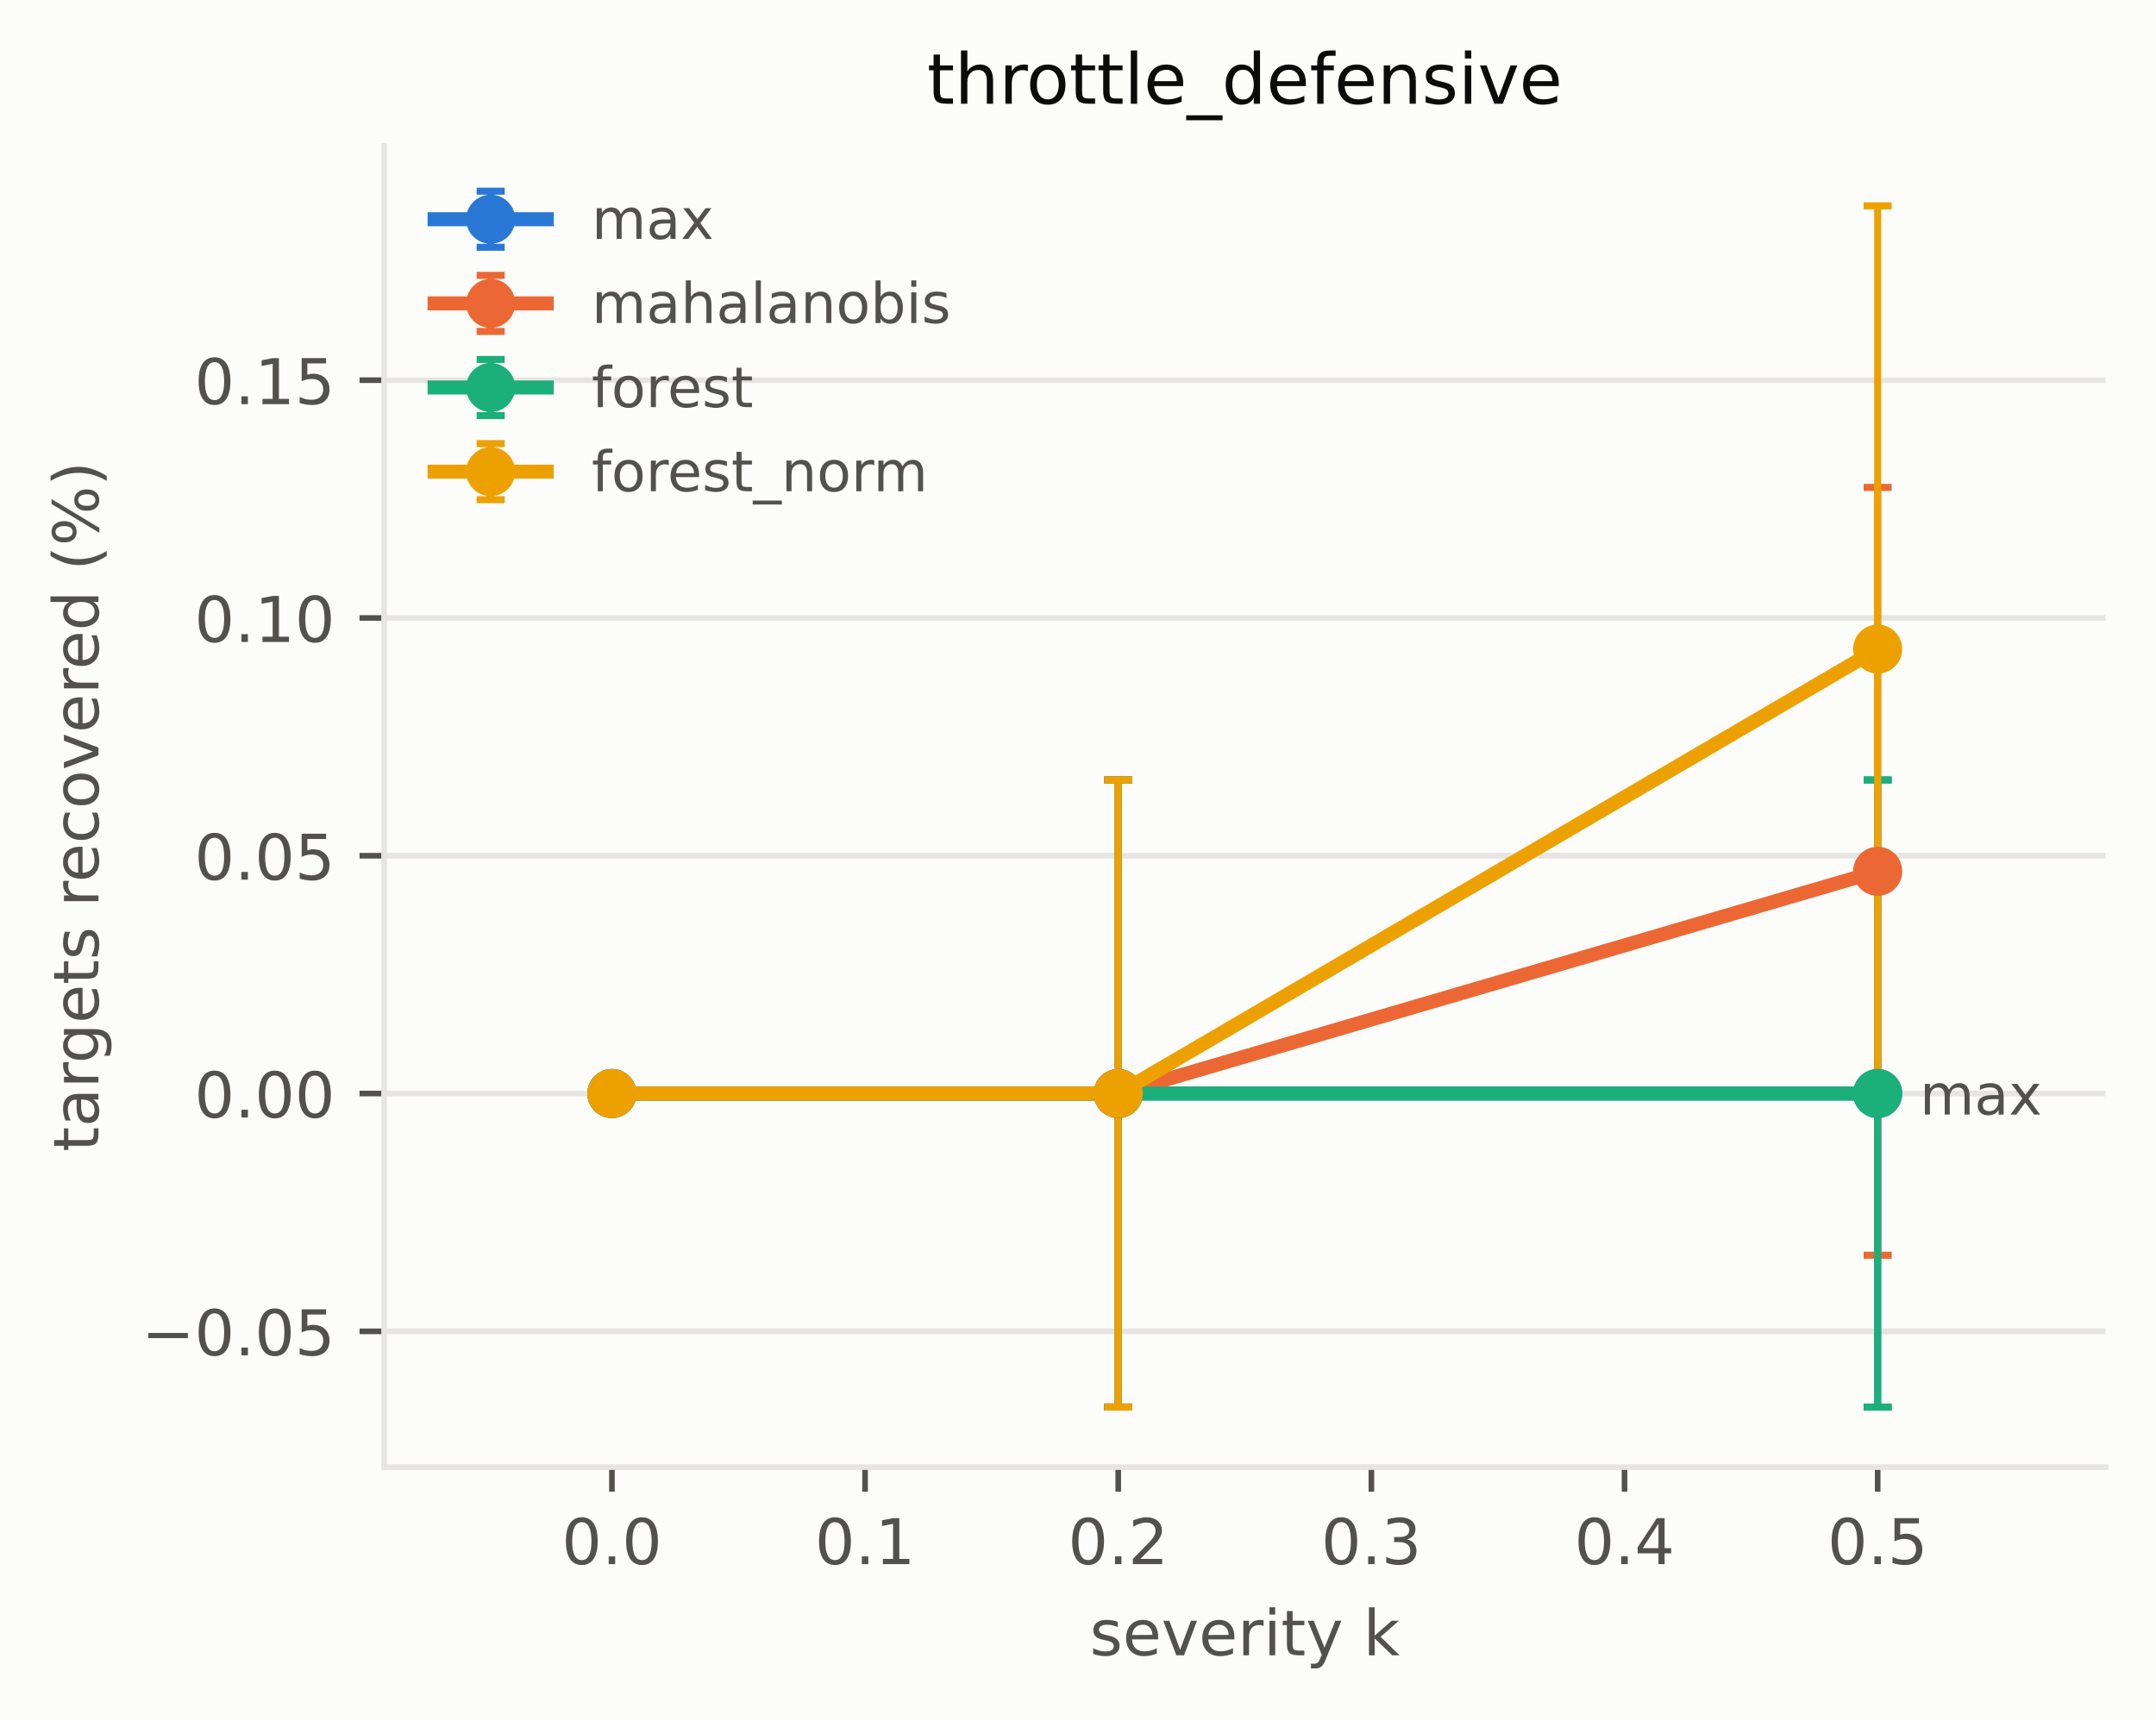
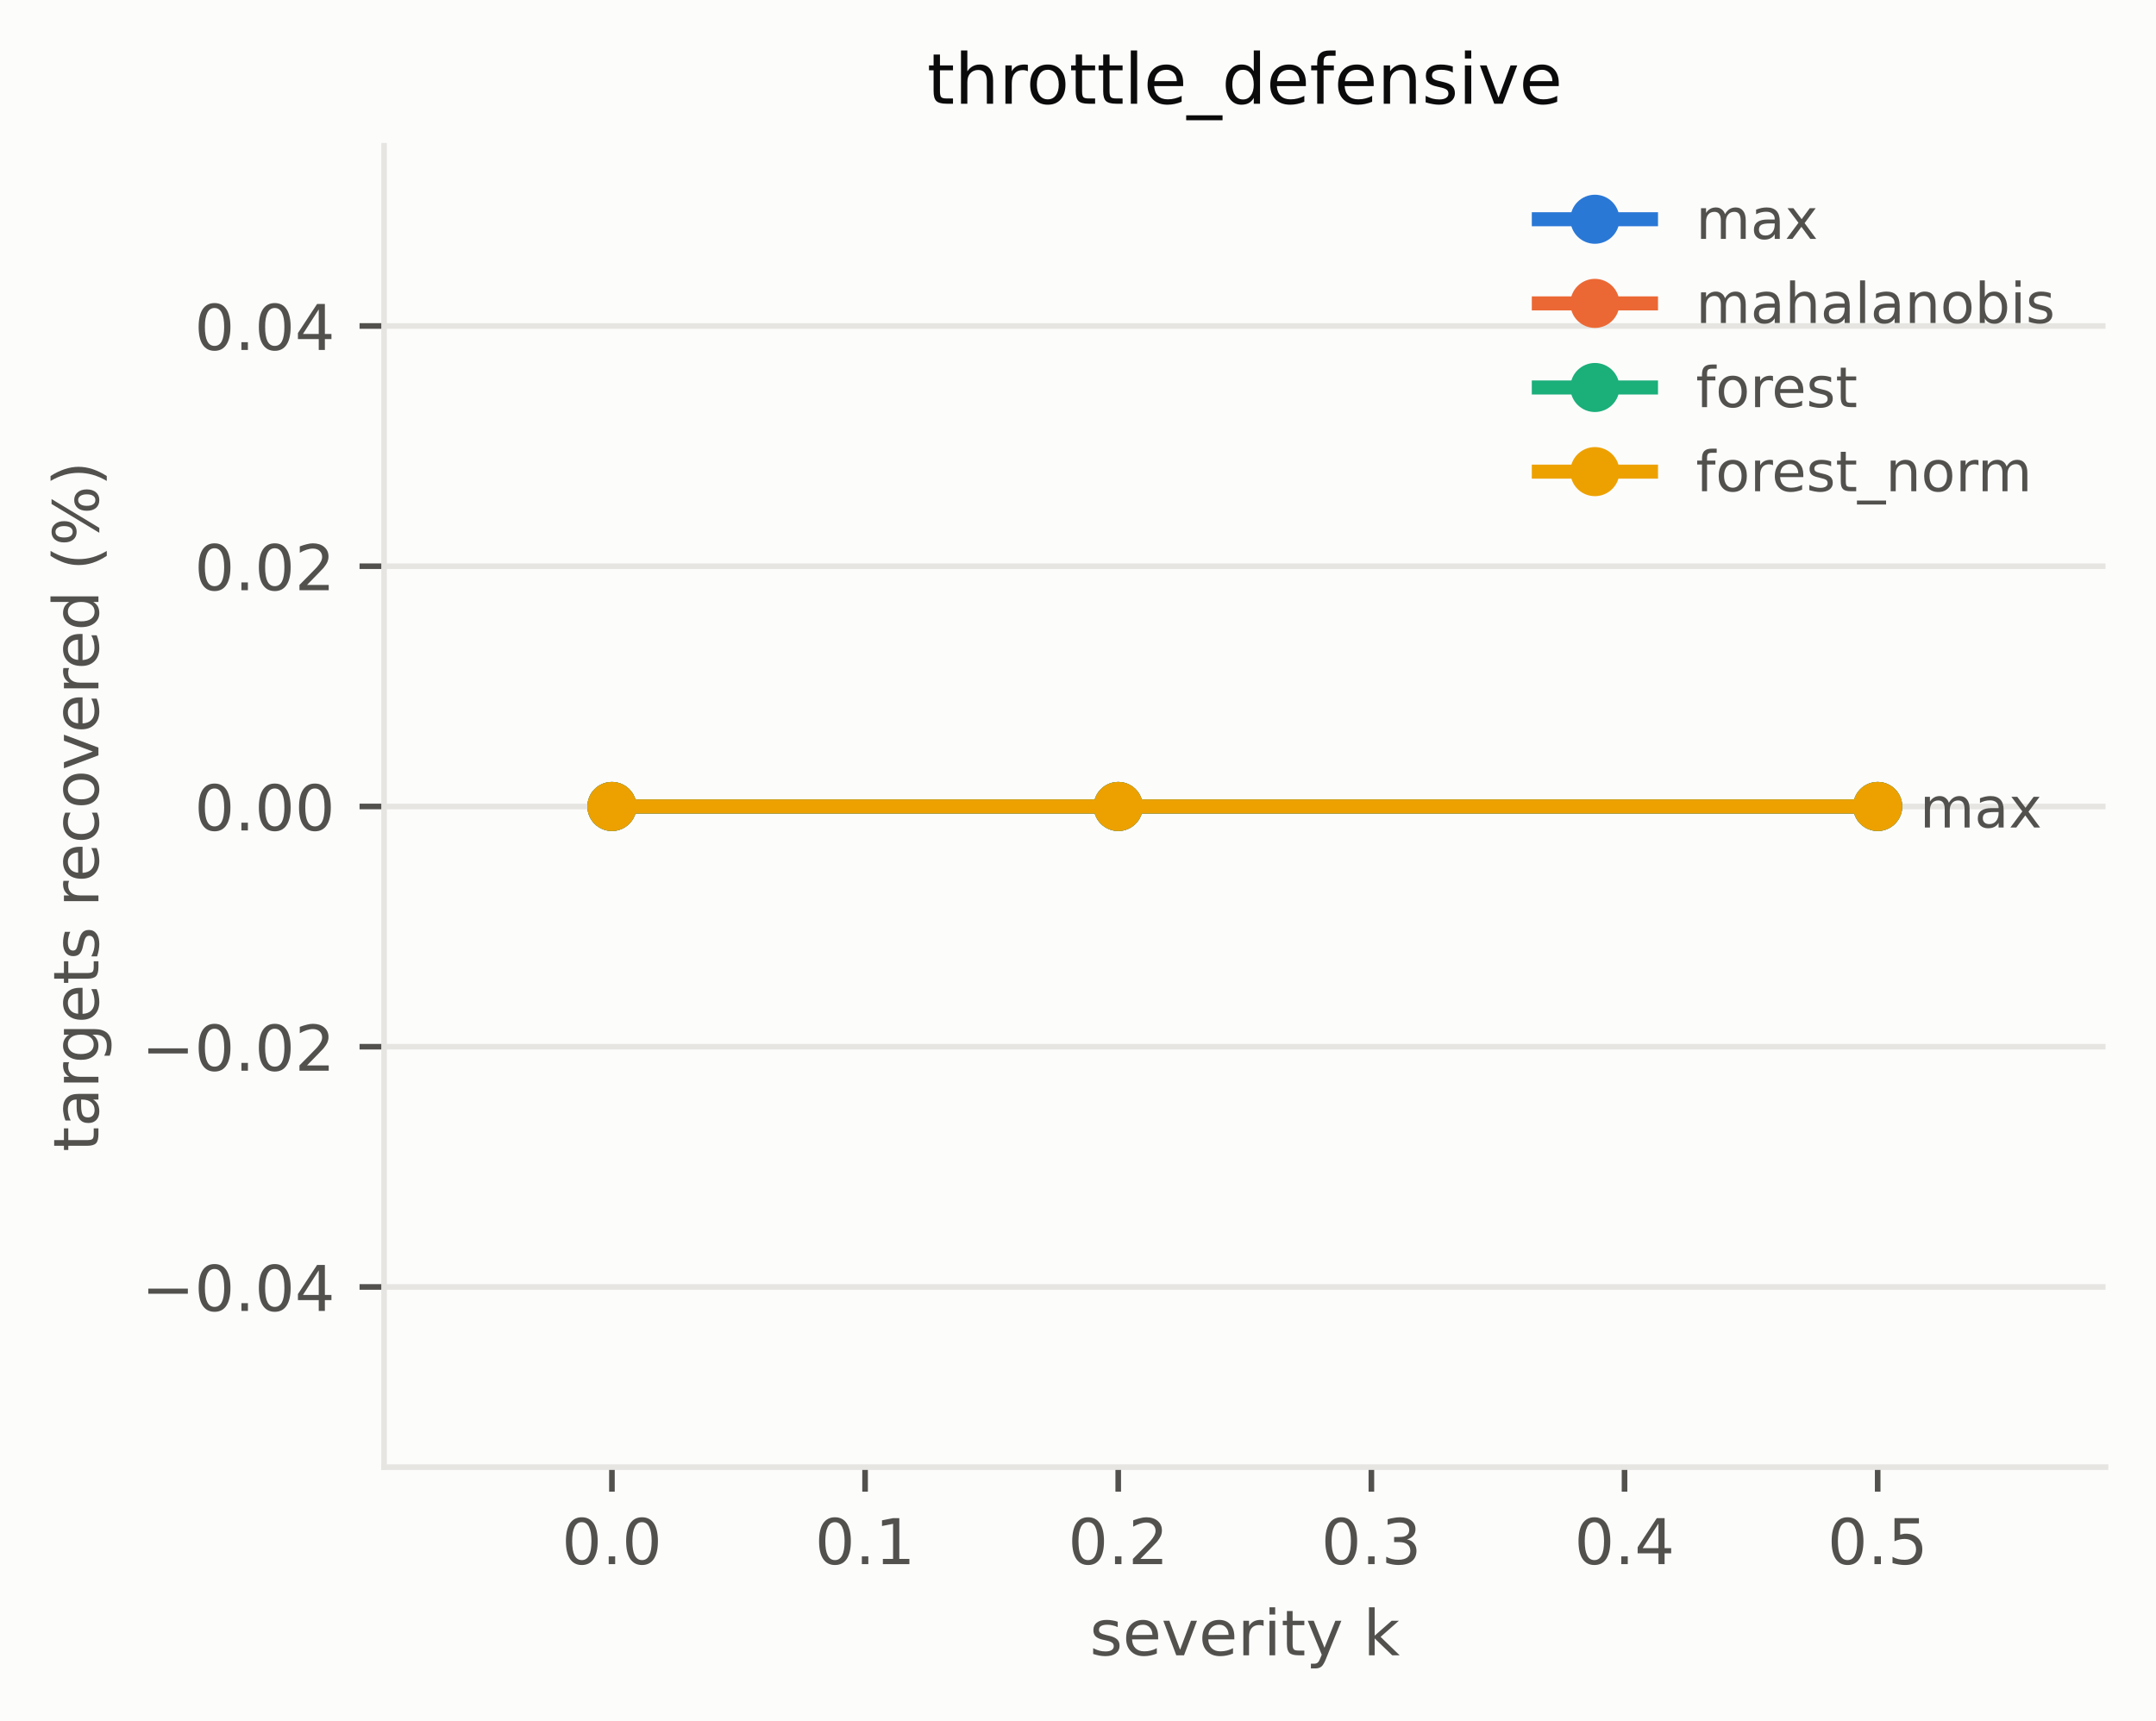
<svg xmlns="http://www.w3.org/2000/svg" xmlns:xlink="http://www.w3.org/1999/xlink" width="307.501pt" height="245.495pt" viewBox="0 0 307.501 245.495" version="1.1">
  <defs>
    <style type="text/css">*{stroke-linejoin: round; stroke-linecap: butt}</style>
  </defs>
  <g id="figure_1">
    <g id="patch_1">
      <path d="M 0 245.495 L 307.501 245.495 L 307.501 0 L 0 0 z " style="fill: #fcfcfb" />
    </g>
    <g id="axes_1">
      <g id="patch_2">
        <path d="M 54.781 209.294 L 300.301 209.294 L 300.301 20.798 L 54.781 20.798 z " style="fill: #fcfcfb" />
      </g>
      <g id="matplotlib.axis_1">
        <g id="xtick_1">
          <g id="line2d_1">
            <defs>
              <path id="m1c0cf310b4" d="M 0 0 L 0 3.5 " style="stroke: #52514e; stroke-width: 0.8" />
            </defs>
            <g>
              <use xlink:href="#m1c0cf310b4" x="87.277" y="209.294" style="fill: #52514e; stroke: #52514e; stroke-width: 0.8" />
            </g>
          </g>
          <g id="text_1">
            <text style="font-size: 9px; font-family: 'DejaVu Sans', 'Bitstream Vera Sans', 'Computer Modern Sans Serif', 'Lucida Grande', 'Verdana', 'Geneva', 'Lucid', 'Arial', 'Helvetica', 'Avant Garde', sans-serif; text-anchor: middle; fill: #52514e" x="87.277" y="223.132" transform="rotate(-0 87.27678 223.1323)">0.0</text>
          </g>
        </g>
        <g id="xtick_2">
          <g id="line2d_2">
            <g>
              <use xlink:href="#m1c0cf310b4" x="123.383" y="209.294" style="fill: #52514e; stroke: #52514e; stroke-width: 0.8" />
            </g>
          </g>
          <g id="text_2">
            <text style="font-size: 9px; font-family: 'DejaVu Sans', 'Bitstream Vera Sans', 'Computer Modern Sans Serif', 'Lucida Grande', 'Verdana', 'Geneva', 'Lucid', 'Arial', 'Helvetica', 'Avant Garde', sans-serif; text-anchor: middle; fill: #52514e" x="123.383" y="223.132" transform="rotate(-0 123.3827 223.1323)">0.1</text>
          </g>
        </g>
        <g id="xtick_3">
          <g id="line2d_3">
            <g>
              <use xlink:href="#m1c0cf310b4" x="159.489" y="209.294" style="fill: #52514e; stroke: #52514e; stroke-width: 0.8" />
            </g>
          </g>
          <g id="text_3">
            <text style="font-size: 9px; font-family: 'DejaVu Sans', 'Bitstream Vera Sans', 'Computer Modern Sans Serif', 'Lucida Grande', 'Verdana', 'Geneva', 'Lucid', 'Arial', 'Helvetica', 'Avant Garde', sans-serif; text-anchor: middle; fill: #52514e" x="159.489" y="223.132" transform="rotate(-0 159.4885 223.1323)">0.2</text>
          </g>
        </g>
        <g id="xtick_4">
          <g id="line2d_4">
            <g>
              <use xlink:href="#m1c0cf310b4" x="195.594" y="209.294" style="fill: #52514e; stroke: #52514e; stroke-width: 0.8" />
            </g>
          </g>
          <g id="text_4">
            <text style="font-size: 9px; font-family: 'DejaVu Sans', 'Bitstream Vera Sans', 'Computer Modern Sans Serif', 'Lucida Grande', 'Verdana', 'Geneva', 'Lucid', 'Arial', 'Helvetica', 'Avant Garde', sans-serif; text-anchor: middle; fill: #52514e" x="195.594" y="223.132" transform="rotate(-0 195.5944 223.1323)">0.3</text>
          </g>
        </g>
        <g id="xtick_5">
          <g id="line2d_5">
            <g>
              <use xlink:href="#m1c0cf310b4" x="231.7" y="209.294" style="fill: #52514e; stroke: #52514e; stroke-width: 0.8" />
            </g>
          </g>
          <g id="text_5">
            <text style="font-size: 9px; font-family: 'DejaVu Sans', 'Bitstream Vera Sans', 'Computer Modern Sans Serif', 'Lucida Grande', 'Verdana', 'Geneva', 'Lucid', 'Arial', 'Helvetica', 'Avant Garde', sans-serif; text-anchor: middle; fill: #52514e" x="231.7" y="223.132" transform="rotate(-0 231.7003 223.1323)">0.4</text>
          </g>
        </g>
        <g id="xtick_6">
          <g id="line2d_6">
            <g>
              <use xlink:href="#m1c0cf310b4" x="267.806" y="209.294" style="fill: #52514e; stroke: #52514e; stroke-width: 0.8" />
            </g>
          </g>
          <g id="text_6">
            <text style="font-size: 9px; font-family: 'DejaVu Sans', 'Bitstream Vera Sans', 'Computer Modern Sans Serif', 'Lucida Grande', 'Verdana', 'Geneva', 'Lucid', 'Arial', 'Helvetica', 'Avant Garde', sans-serif; text-anchor: middle; fill: #52514e" x="267.806" y="223.132" transform="rotate(-0 267.8062 223.1323)">0.5</text>
          </g>
        </g>
        <g id="text_7">
          <text style="font-size: 9px; font-family: 'DejaVu Sans', 'Bitstream Vera Sans', 'Computer Modern Sans Serif', 'Lucida Grande', 'Verdana', 'Geneva', 'Lucid', 'Arial', 'Helvetica', 'Avant Garde', sans-serif; text-anchor: middle; fill: #52514e" x="177.541" y="236.133" transform="rotate(-0 177.5415 236.133)">severity k</text>
        </g>
      </g>
      <g id="matplotlib.axis_2">
        <g id="ytick_1">
          <g id="line2d_7">
-             <path d="M 54.781 189.919 L 300.301 189.919 " clip-path="url(#pbf6e889d6c)" style="fill: none; stroke: #e6e5e2; stroke-width: 0.8; stroke-linecap: square" />
+             <path d="M 54.781 183.59 L 300.301 183.59 " clip-path="url(#pbf6e889d6c)" style="fill: none; stroke: #e6e5e2; stroke-width: 0.8; stroke-linecap: square" />
          </g>
          <g id="line2d_8">
            <defs>
              <path id="m9482fce99a" d="M 0 0 L -3.5 0 " style="stroke: #52514e; stroke-width: 0.8" />
            </defs>
            <g>
-               <use xlink:href="#m9482fce99a" x="54.781" y="189.919" style="fill: #52514e; stroke: #52514e; stroke-width: 0.8" />
+               <use xlink:href="#m9482fce99a" x="54.781" y="183.59" style="fill: #52514e; stroke: #52514e; stroke-width: 0.8" />
            </g>
          </g>
          <g id="text_8">
-             <text style="font-size: 9px; font-family: 'DejaVu Sans', 'Bitstream Vera Sans', 'Computer Modern Sans Serif', 'Lucida Grande', 'Verdana', 'Geneva', 'Lucid', 'Arial', 'Helvetica', 'Avant Garde', sans-serif; text-anchor: end; fill: #52514e" x="47.781" y="193.338" transform="rotate(-0 47.78148 193.3376)">−0.05</text>
+             <text style="font-size: 9px; font-family: 'DejaVu Sans', 'Bitstream Vera Sans', 'Computer Modern Sans Serif', 'Lucida Grande', 'Verdana', 'Geneva', 'Lucid', 'Arial', 'Helvetica', 'Avant Garde', sans-serif; text-anchor: end; fill: #52514e" x="47.781" y="187.009" transform="rotate(-0 47.78148 187.0094)">−0.04</text>
          </g>
        </g>
        <g id="ytick_2">
          <g id="line2d_9">
-             <path d="M 54.781 155.997 L 300.301 155.997 " clip-path="url(#pbf6e889d6c)" style="fill: none; stroke: #e6e5e2; stroke-width: 0.8; stroke-linecap: square" />
+             <path d="M 54.781 149.318 L 300.301 149.318 " clip-path="url(#pbf6e889d6c)" style="fill: none; stroke: #e6e5e2; stroke-width: 0.8; stroke-linecap: square" />
          </g>
          <g id="line2d_10">
            <g>
-               <use xlink:href="#m9482fce99a" x="54.781" y="155.997" style="fill: #52514e; stroke: #52514e; stroke-width: 0.8" />
+               <use xlink:href="#m9482fce99a" x="54.781" y="149.318" style="fill: #52514e; stroke: #52514e; stroke-width: 0.8" />
            </g>
          </g>
          <g id="text_9">
-             <text style="font-size: 9px; font-family: 'DejaVu Sans', 'Bitstream Vera Sans', 'Computer Modern Sans Serif', 'Lucida Grande', 'Verdana', 'Geneva', 'Lucid', 'Arial', 'Helvetica', 'Avant Garde', sans-serif; text-anchor: end; fill: #52514e" x="47.781" y="159.416" transform="rotate(-0 47.78148 159.4164)">0.00</text>
+             <text style="font-size: 9px; font-family: 'DejaVu Sans', 'Bitstream Vera Sans', 'Computer Modern Sans Serif', 'Lucida Grande', 'Verdana', 'Geneva', 'Lucid', 'Arial', 'Helvetica', 'Avant Garde', sans-serif; text-anchor: end; fill: #52514e" x="47.781" y="152.737" transform="rotate(-0 47.78148 152.7374)">−0.02</text>
          </g>
        </g>
        <g id="ytick_3">
          <g id="line2d_11">
-             <path d="M 54.781 122.076 L 300.301 122.076 " clip-path="url(#pbf6e889d6c)" style="fill: none; stroke: #e6e5e2; stroke-width: 0.8; stroke-linecap: square" />
+             <path d="M 54.781 115.046 L 300.301 115.046 " clip-path="url(#pbf6e889d6c)" style="fill: none; stroke: #e6e5e2; stroke-width: 0.8; stroke-linecap: square" />
          </g>
          <g id="line2d_12">
            <g>
-               <use xlink:href="#m9482fce99a" x="54.781" y="122.076" style="fill: #52514e; stroke: #52514e; stroke-width: 0.8" />
+               <use xlink:href="#m9482fce99a" x="54.781" y="115.046" style="fill: #52514e; stroke: #52514e; stroke-width: 0.8" />
            </g>
          </g>
          <g id="text_10">
-             <text style="font-size: 9px; font-family: 'DejaVu Sans', 'Bitstream Vera Sans', 'Computer Modern Sans Serif', 'Lucida Grande', 'Verdana', 'Geneva', 'Lucid', 'Arial', 'Helvetica', 'Avant Garde', sans-serif; text-anchor: end; fill: #52514e" x="47.781" y="125.495" transform="rotate(-0 47.78148 125.4951)">0.05</text>
+             <text style="font-size: 9px; font-family: 'DejaVu Sans', 'Bitstream Vera Sans', 'Computer Modern Sans Serif', 'Lucida Grande', 'Verdana', 'Geneva', 'Lucid', 'Arial', 'Helvetica', 'Avant Garde', sans-serif; text-anchor: end; fill: #52514e" x="47.781" y="118.465" transform="rotate(-0 47.78148 118.4654)">0.00</text>
          </g>
        </g>
        <g id="ytick_4">
          <g id="line2d_13">
-             <path d="M 54.781 88.155 L 300.301 88.155 " clip-path="url(#pbf6e889d6c)" style="fill: none; stroke: #e6e5e2; stroke-width: 0.8; stroke-linecap: square" />
+             <path d="M 54.781 80.774 L 300.301 80.774 " clip-path="url(#pbf6e889d6c)" style="fill: none; stroke: #e6e5e2; stroke-width: 0.8; stroke-linecap: square" />
          </g>
          <g id="line2d_14">
            <g>
-               <use xlink:href="#m9482fce99a" x="54.781" y="88.155" style="fill: #52514e; stroke: #52514e; stroke-width: 0.8" />
+               <use xlink:href="#m9482fce99a" x="54.781" y="80.774" style="fill: #52514e; stroke: #52514e; stroke-width: 0.8" />
            </g>
          </g>
          <g id="text_11">
-             <text style="font-size: 9px; font-family: 'DejaVu Sans', 'Bitstream Vera Sans', 'Computer Modern Sans Serif', 'Lucida Grande', 'Verdana', 'Geneva', 'Lucid', 'Arial', 'Helvetica', 'Avant Garde', sans-serif; text-anchor: end; fill: #52514e" x="47.781" y="91.574" transform="rotate(-0 47.78148 91.57391)">0.10</text>
+             <text style="font-size: 9px; font-family: 'DejaVu Sans', 'Bitstream Vera Sans', 'Computer Modern Sans Serif', 'Lucida Grande', 'Verdana', 'Geneva', 'Lucid', 'Arial', 'Helvetica', 'Avant Garde', sans-serif; text-anchor: end; fill: #52514e" x="47.781" y="84.193" transform="rotate(-0 47.78148 84.19338)">0.02</text>
          </g>
        </g>
        <g id="ytick_5">
          <g id="line2d_15">
-             <path d="M 54.781 54.234 L 300.301 54.234 " clip-path="url(#pbf6e889d6c)" style="fill: none; stroke: #e6e5e2; stroke-width: 0.8; stroke-linecap: square" />
+             <path d="M 54.781 46.502 L 300.301 46.502 " clip-path="url(#pbf6e889d6c)" style="fill: none; stroke: #e6e5e2; stroke-width: 0.8; stroke-linecap: square" />
          </g>
          <g id="line2d_16">
            <g>
-               <use xlink:href="#m9482fce99a" x="54.781" y="54.234" style="fill: #52514e; stroke: #52514e; stroke-width: 0.8" />
+               <use xlink:href="#m9482fce99a" x="54.781" y="46.502" style="fill: #52514e; stroke: #52514e; stroke-width: 0.8" />
            </g>
          </g>
          <g id="text_12">
-             <text style="font-size: 9px; font-family: 'DejaVu Sans', 'Bitstream Vera Sans', 'Computer Modern Sans Serif', 'Lucida Grande', 'Verdana', 'Geneva', 'Lucid', 'Arial', 'Helvetica', 'Avant Garde', sans-serif; text-anchor: end; fill: #52514e" x="47.781" y="57.653" transform="rotate(-0 47.78148 57.65268)">0.15</text>
+             <text style="font-size: 9px; font-family: 'DejaVu Sans', 'Bitstream Vera Sans', 'Computer Modern Sans Serif', 'Lucida Grande', 'Verdana', 'Geneva', 'Lucid', 'Arial', 'Helvetica', 'Avant Garde', sans-serif; text-anchor: end; fill: #52514e" x="47.781" y="49.921" transform="rotate(-0 47.78148 49.92138)">0.04</text>
          </g>
        </g>
        <g id="text_13">
          <text style="font-size: 9px; font-family: 'DejaVu Sans', 'Bitstream Vera Sans', 'Computer Modern Sans Serif', 'Lucida Grande', 'Verdana', 'Geneva', 'Lucid', 'Arial', 'Helvetica', 'Avant Garde', sans-serif; text-anchor: middle; fill: #52514e" x="14.039" y="115.046" transform="rotate(-90 14.03859 115.0464)">targets recovered (%)</text>
        </g>
      </g>
-       <g id="LineCollection_1">
-         <path d="M 87.277 155.997 L 87.277 155.997 " clip-path="url(#pbf6e889d6c)" style="fill: none; stroke: #2a78d6" />
-         <path d="M 159.489 200.726 L 159.489 111.268 " clip-path="url(#pbf6e889d6c)" style="fill: none; stroke: #2a78d6" />
-         <path d="M 267.806 200.726 L 267.806 111.268 " clip-path="url(#pbf6e889d6c)" style="fill: none; stroke: #2a78d6" />
-       </g>
      <g id="line2d_17">
-         <defs>
-           <path id="m4d4933773e" d="M 2 0 L -2 -0 " style="stroke: #2a78d6" />
-         </defs>
-         <g clip-path="url(#pbf6e889d6c)">
-           <use xlink:href="#m4d4933773e" x="87.277" y="155.997" style="fill: #2a78d6; stroke: #2a78d6" />
-           <use xlink:href="#m4d4933773e" x="159.489" y="200.726" style="fill: #2a78d6; stroke: #2a78d6" />
-           <use xlink:href="#m4d4933773e" x="267.806" y="200.726" style="fill: #2a78d6; stroke: #2a78d6" />
+         <path d="M 87.277 115.046 L 159.489 115.046 L 267.806 115.046 " clip-path="url(#pbf6e889d6c)" style="fill: none; stroke: #2a78d6; stroke-width: 2; stroke-linecap: square" />
+         <defs>
+           <path id="m87b39bc6f3" d="M 0 3 C 0.796 3 1.559 2.684 2.121 2.121 C 2.684 1.559 3 0.796 3 0 C 3 -0.796 2.684 -1.559 2.121 -2.121 C 1.559 -2.684 0.796 -3 0 -3 C -0.796 -3 -1.559 -2.684 -2.121 -2.121 C -2.684 -1.559 -3 -0.796 -3 0 C -3 0.796 -2.684 1.559 -2.121 2.121 C -1.559 2.684 -0.796 3 0 3 z " style="stroke: #2a78d6" />
+         </defs>
+         <g clip-path="url(#pbf6e889d6c)">
+           <use xlink:href="#m87b39bc6f3" x="87.277" y="115.046" style="fill: #2a78d6; stroke: #2a78d6" />
+           <use xlink:href="#m87b39bc6f3" x="159.489" y="115.046" style="fill: #2a78d6; stroke: #2a78d6" />
+           <use xlink:href="#m87b39bc6f3" x="267.806" y="115.046" style="fill: #2a78d6; stroke: #2a78d6" />
        </g>
      </g>
      <g id="line2d_18">
-         <g clip-path="url(#pbf6e889d6c)">
-           <use xlink:href="#m4d4933773e" x="87.277" y="155.997" style="fill: #2a78d6; stroke: #2a78d6" />
-           <use xlink:href="#m4d4933773e" x="159.489" y="111.268" style="fill: #2a78d6; stroke: #2a78d6" />
-           <use xlink:href="#m4d4933773e" x="267.806" y="111.268" style="fill: #2a78d6; stroke: #2a78d6" />
-         </g>
-       </g>
-       <g id="LineCollection_2">
-         <path d="M 87.277 155.997 L 87.277 155.997 " clip-path="url(#pbf6e889d6c)" style="fill: none; stroke: #eb6834" />
-         <path d="M 159.489 200.726 L 159.489 111.268 " clip-path="url(#pbf6e889d6c)" style="fill: none; stroke: #eb6834" />
-         <path d="M 267.806 179.064 L 267.806 69.527 " clip-path="url(#pbf6e889d6c)" style="fill: none; stroke: #eb6834" />
+         <path d="M 87.277 115.046 L 159.489 115.046 L 267.806 115.046 " clip-path="url(#pbf6e889d6c)" style="fill: none; stroke: #eb6834; stroke-width: 2; stroke-linecap: square" />
+         <defs>
+           <path id="m221498b6f1" d="M 0 3 C 0.796 3 1.559 2.684 2.121 2.121 C 2.684 1.559 3 0.796 3 0 C 3 -0.796 2.684 -1.559 2.121 -2.121 C 1.559 -2.684 0.796 -3 0 -3 C -0.796 -3 -1.559 -2.684 -2.121 -2.121 C -2.684 -1.559 -3 -0.796 -3 0 C -3 0.796 -2.684 1.559 -2.121 2.121 C -1.559 2.684 -0.796 3 0 3 z " style="stroke: #eb6834" />
+         </defs>
+         <g clip-path="url(#pbf6e889d6c)">
+           <use xlink:href="#m221498b6f1" x="87.277" y="115.046" style="fill: #eb6834; stroke: #eb6834" />
+           <use xlink:href="#m221498b6f1" x="159.489" y="115.046" style="fill: #eb6834; stroke: #eb6834" />
+           <use xlink:href="#m221498b6f1" x="267.806" y="115.046" style="fill: #eb6834; stroke: #eb6834" />
+         </g>
      </g>
      <g id="line2d_19">
-         <defs>
-           <path id="m9eb09d67c7" d="M 2 0 L -2 -0 " style="stroke: #eb6834" />
-         </defs>
-         <g clip-path="url(#pbf6e889d6c)">
-           <use xlink:href="#m9eb09d67c7" x="87.277" y="155.997" style="fill: #eb6834; stroke: #eb6834" />
-           <use xlink:href="#m9eb09d67c7" x="159.489" y="200.726" style="fill: #eb6834; stroke: #eb6834" />
-           <use xlink:href="#m9eb09d67c7" x="267.806" y="179.064" style="fill: #eb6834; stroke: #eb6834" />
+         <path d="M 87.277 115.046 L 159.489 115.046 L 267.806 115.046 " clip-path="url(#pbf6e889d6c)" style="fill: none; stroke: #1baf7a; stroke-width: 2; stroke-linecap: square" />
+         <defs>
+           <path id="m046e1da516" d="M 0 3 C 0.796 3 1.559 2.684 2.121 2.121 C 2.684 1.559 3 0.796 3 0 C 3 -0.796 2.684 -1.559 2.121 -2.121 C 1.559 -2.684 0.796 -3 0 -3 C -0.796 -3 -1.559 -2.684 -2.121 -2.121 C -2.684 -1.559 -3 -0.796 -3 0 C -3 0.796 -2.684 1.559 -2.121 2.121 C -1.559 2.684 -0.796 3 0 3 z " style="stroke: #1baf7a" />
+         </defs>
+         <g clip-path="url(#pbf6e889d6c)">
+           <use xlink:href="#m046e1da516" x="87.277" y="115.046" style="fill: #1baf7a; stroke: #1baf7a" />
+           <use xlink:href="#m046e1da516" x="159.489" y="115.046" style="fill: #1baf7a; stroke: #1baf7a" />
+           <use xlink:href="#m046e1da516" x="267.806" y="115.046" style="fill: #1baf7a; stroke: #1baf7a" />
        </g>
      </g>
      <g id="line2d_20">
-         <g clip-path="url(#pbf6e889d6c)">
-           <use xlink:href="#m9eb09d67c7" x="87.277" y="155.997" style="fill: #eb6834; stroke: #eb6834" />
-           <use xlink:href="#m9eb09d67c7" x="159.489" y="111.268" style="fill: #eb6834; stroke: #eb6834" />
-           <use xlink:href="#m9eb09d67c7" x="267.806" y="69.527" style="fill: #eb6834; stroke: #eb6834" />
-         </g>
-       </g>
-       <g id="LineCollection_3">
-         <path d="M 87.277 155.997 L 87.277 155.997 " clip-path="url(#pbf6e889d6c)" style="fill: none; stroke: #1baf7a" />
-         <path d="M 159.489 200.726 L 159.489 111.268 " clip-path="url(#pbf6e889d6c)" style="fill: none; stroke: #1baf7a" />
-         <path d="M 267.806 200.726 L 267.806 111.268 " clip-path="url(#pbf6e889d6c)" style="fill: none; stroke: #1baf7a" />
-       </g>
-       <g id="line2d_21">
-         <defs>
-           <path id="m4381ba1775" d="M 2 0 L -2 -0 " style="stroke: #1baf7a" />
-         </defs>
-         <g clip-path="url(#pbf6e889d6c)">
-           <use xlink:href="#m4381ba1775" x="87.277" y="155.997" style="fill: #1baf7a; stroke: #1baf7a" />
-           <use xlink:href="#m4381ba1775" x="159.489" y="200.726" style="fill: #1baf7a; stroke: #1baf7a" />
-           <use xlink:href="#m4381ba1775" x="267.806" y="200.726" style="fill: #1baf7a; stroke: #1baf7a" />
-         </g>
-       </g>
-       <g id="line2d_22">
-         <g clip-path="url(#pbf6e889d6c)">
-           <use xlink:href="#m4381ba1775" x="87.277" y="155.997" style="fill: #1baf7a; stroke: #1baf7a" />
-           <use xlink:href="#m4381ba1775" x="159.489" y="111.268" style="fill: #1baf7a; stroke: #1baf7a" />
-           <use xlink:href="#m4381ba1775" x="267.806" y="111.268" style="fill: #1baf7a; stroke: #1baf7a" />
-         </g>
-       </g>
-       <g id="LineCollection_4">
-         <path d="M 87.277 155.997 L 87.277 155.997 " clip-path="url(#pbf6e889d6c)" style="fill: none; stroke: #eda100" />
-         <path d="M 159.489 200.726 L 159.489 111.268 " clip-path="url(#pbf6e889d6c)" style="fill: none; stroke: #eda100" />
-         <path d="M 267.806 155.82 L 267.806 29.366 " clip-path="url(#pbf6e889d6c)" style="fill: none; stroke: #eda100" />
-       </g>
-       <g id="line2d_23">
-         <defs>
-           <path id="m5cf9e81bf8" d="M 2 0 L -2 -0 " style="stroke: #eda100" />
-         </defs>
-         <g clip-path="url(#pbf6e889d6c)">
-           <use xlink:href="#m5cf9e81bf8" x="87.277" y="155.997" style="fill: #eda100; stroke: #eda100" />
-           <use xlink:href="#m5cf9e81bf8" x="159.489" y="200.726" style="fill: #eda100; stroke: #eda100" />
-           <use xlink:href="#m5cf9e81bf8" x="267.806" y="155.82" style="fill: #eda100; stroke: #eda100" />
-         </g>
-       </g>
-       <g id="line2d_24">
-         <g clip-path="url(#pbf6e889d6c)">
-           <use xlink:href="#m5cf9e81bf8" x="87.277" y="155.997" style="fill: #eda100; stroke: #eda100" />
-           <use xlink:href="#m5cf9e81bf8" x="159.489" y="111.268" style="fill: #eda100; stroke: #eda100" />
-           <use xlink:href="#m5cf9e81bf8" x="267.806" y="29.366" style="fill: #eda100; stroke: #eda100" />
-         </g>
-       </g>
-       <g id="line2d_25">
-         <path d="M 87.277 155.997 L 159.489 155.997 L 267.806 155.997 " clip-path="url(#pbf6e889d6c)" style="fill: none; stroke: #2a78d6; stroke-width: 2; stroke-linecap: square" />
-         <defs>
-           <path id="m87b39bc6f3" d="M 0 3 C 0.796 3 1.559 2.684 2.121 2.121 C 2.684 1.559 3 0.796 3 0 C 3 -0.796 2.684 -1.559 2.121 -2.121 C 1.559 -2.684 0.796 -3 0 -3 C -0.796 -3 -1.559 -2.684 -2.121 -2.121 C -2.684 -1.559 -3 -0.796 -3 0 C -3 0.796 -2.684 1.559 -2.121 2.121 C -1.559 2.684 -0.796 3 0 3 z " style="stroke: #2a78d6" />
-         </defs>
-         <g clip-path="url(#pbf6e889d6c)">
-           <use xlink:href="#m87b39bc6f3" x="87.277" y="155.997" style="fill: #2a78d6; stroke: #2a78d6" />
-           <use xlink:href="#m87b39bc6f3" x="159.489" y="155.997" style="fill: #2a78d6; stroke: #2a78d6" />
-           <use xlink:href="#m87b39bc6f3" x="267.806" y="155.997" style="fill: #2a78d6; stroke: #2a78d6" />
-         </g>
-       </g>
-       <g id="line2d_26">
-         <path d="M 87.277 155.997 L 159.489 155.997 L 267.806 124.295 " clip-path="url(#pbf6e889d6c)" style="fill: none; stroke: #eb6834; stroke-width: 2; stroke-linecap: square" />
-         <defs>
-           <path id="m221498b6f1" d="M 0 3 C 0.796 3 1.559 2.684 2.121 2.121 C 2.684 1.559 3 0.796 3 0 C 3 -0.796 2.684 -1.559 2.121 -2.121 C 1.559 -2.684 0.796 -3 0 -3 C -0.796 -3 -1.559 -2.684 -2.121 -2.121 C -2.684 -1.559 -3 -0.796 -3 0 C -3 0.796 -2.684 1.559 -2.121 2.121 C -1.559 2.684 -0.796 3 0 3 z " style="stroke: #eb6834" />
-         </defs>
-         <g clip-path="url(#pbf6e889d6c)">
-           <use xlink:href="#m221498b6f1" x="87.277" y="155.997" style="fill: #eb6834; stroke: #eb6834" />
-           <use xlink:href="#m221498b6f1" x="159.489" y="155.997" style="fill: #eb6834; stroke: #eb6834" />
-           <use xlink:href="#m221498b6f1" x="267.806" y="124.295" style="fill: #eb6834; stroke: #eb6834" />
-         </g>
-       </g>
-       <g id="line2d_27">
-         <path d="M 87.277 155.997 L 159.489 155.997 L 267.806 155.997 " clip-path="url(#pbf6e889d6c)" style="fill: none; stroke: #1baf7a; stroke-width: 2; stroke-linecap: square" />
-         <defs>
-           <path id="m046e1da516" d="M 0 3 C 0.796 3 1.559 2.684 2.121 2.121 C 2.684 1.559 3 0.796 3 0 C 3 -0.796 2.684 -1.559 2.121 -2.121 C 1.559 -2.684 0.796 -3 0 -3 C -0.796 -3 -1.559 -2.684 -2.121 -2.121 C -2.684 -1.559 -3 -0.796 -3 0 C -3 0.796 -2.684 1.559 -2.121 2.121 C -1.559 2.684 -0.796 3 0 3 z " style="stroke: #1baf7a" />
-         </defs>
-         <g clip-path="url(#pbf6e889d6c)">
-           <use xlink:href="#m046e1da516" x="87.277" y="155.997" style="fill: #1baf7a; stroke: #1baf7a" />
-           <use xlink:href="#m046e1da516" x="159.489" y="155.997" style="fill: #1baf7a; stroke: #1baf7a" />
-           <use xlink:href="#m046e1da516" x="267.806" y="155.997" style="fill: #1baf7a; stroke: #1baf7a" />
-         </g>
-       </g>
-       <g id="line2d_28">
-         <path d="M 87.277 155.997 L 159.489 155.997 L 267.806 92.593 " clip-path="url(#pbf6e889d6c)" style="fill: none; stroke: #eda100; stroke-width: 2; stroke-linecap: square" />
+         <path d="M 87.277 115.046 L 159.489 115.046 L 267.806 115.046 " clip-path="url(#pbf6e889d6c)" style="fill: none; stroke: #eda100; stroke-width: 2; stroke-linecap: square" />
        <defs>
          <path id="m26f9c0cba7" d="M 0 3 C 0.796 3 1.559 2.684 2.121 2.121 C 2.684 1.559 3 0.796 3 0 C 3 -0.796 2.684 -1.559 2.121 -2.121 C 1.559 -2.684 0.796 -3 0 -3 C -0.796 -3 -1.559 -2.684 -2.121 -2.121 C -2.684 -1.559 -3 -0.796 -3 0 C -3 0.796 -2.684 1.559 -2.121 2.121 C -1.559 2.684 -0.796 3 0 3 z " style="stroke: #eda100" />
        </defs>
        <g clip-path="url(#pbf6e889d6c)">
-           <use xlink:href="#m26f9c0cba7" x="87.277" y="155.997" style="fill: #eda100; stroke: #eda100" />
-           <use xlink:href="#m26f9c0cba7" x="159.489" y="155.997" style="fill: #eda100; stroke: #eda100" />
-           <use xlink:href="#m26f9c0cba7" x="267.806" y="92.593" style="fill: #eda100; stroke: #eda100" />
+           <use xlink:href="#m26f9c0cba7" x="87.277" y="115.046" style="fill: #eda100; stroke: #eda100" />
+           <use xlink:href="#m26f9c0cba7" x="159.489" y="115.046" style="fill: #eda100; stroke: #eda100" />
+           <use xlink:href="#m26f9c0cba7" x="267.806" y="115.046" style="fill: #eda100; stroke: #eda100" />
        </g>
      </g>
      <g id="patch_3">
        <path d="M 54.781 209.294 L 54.781 20.798 " style="fill: none; stroke: #e6e5e2; stroke-width: 0.8; stroke-linejoin: miter; stroke-linecap: square" />
      </g>
      <g id="patch_4">
        <path d="M 54.781 209.294 L 300.301 209.294 " style="fill: none; stroke: #e6e5e2; stroke-width: 0.8; stroke-linejoin: miter; stroke-linecap: square" />
      </g>
      <g id="text_14">
-         <text style="font-size: 8px; font-family: 'DejaVu Sans', 'Bitstream Vera Sans', 'Computer Modern Sans Serif', 'Lucida Grande', 'Verdana', 'Geneva', 'Lucid', 'Arial', 'Helvetica', 'Avant Garde', sans-serif; text-anchor: start; fill: #52514e" x="273.806" y="158.997" transform="rotate(-0 273.8062 158.9974)">max</text>
+         <text style="font-size: 8px; font-family: 'DejaVu Sans', 'Bitstream Vera Sans', 'Computer Modern Sans Serif', 'Lucida Grande', 'Verdana', 'Geneva', 'Lucid', 'Arial', 'Helvetica', 'Avant Garde', sans-serif; text-anchor: start; fill: #52514e" x="273.806" y="118.046" transform="rotate(-0 273.8062 118.0464)">max</text>
      </g>
      <g id="text_15">
        <text style="font-size: 10px; font-family: 'DejaVu Sans', 'Bitstream Vera Sans', 'Computer Modern Sans Serif', 'Lucida Grande', 'Verdana', 'Geneva', 'Lucid', 'Arial', 'Helvetica', 'Avant Garde', sans-serif; text-anchor: middle; fill: #0b0b0b" x="177.541" y="14.798" transform="rotate(-0 177.5415 14.79844)">throttle_defensive</text>
      </g>
      <g id="legend_1">
-         <g id="LineCollection_5">
-           <path d="M 69.981 35.277 L 69.981 27.277 " style="fill: none; stroke: #2a78d6" />
-         </g>
-         <g id="line2d_29">
-           <g>
-             <use xlink:href="#m4d4933773e" x="69.981" y="35.277" style="fill: #2a78d6; stroke: #2a78d6" />
-           </g>
-         </g>
-         <g id="line2d_30">
-           <g>
-             <use xlink:href="#m4d4933773e" x="69.981" y="27.277" style="fill: #2a78d6; stroke: #2a78d6" />
-           </g>
-         </g>
-         <g id="line2d_31">
-           <path d="M 61.981 31.277 L 77.981 31.277 " style="fill: none; stroke: #2a78d6; stroke-width: 2; stroke-linecap: square" />
-         </g>
-         <g id="line2d_32">
-           <g>
-             <use xlink:href="#m87b39bc6f3" x="69.981" y="31.277" style="fill: #2a78d6; stroke: #2a78d6" />
+         <g id="line2d_21">
+           <path d="M 219.475 31.277 L 227.475 31.277 L 235.475 31.277 " style="fill: none; stroke: #2a78d6; stroke-width: 2; stroke-linecap: square" />
+           <g>
+             <use xlink:href="#m87b39bc6f3" x="227.475" y="31.277" style="fill: #2a78d6; stroke: #2a78d6" />
          </g>
        </g>
        <g id="text_16">
-           <text style="font-size: 8px; font-family: 'DejaVu Sans', 'Bitstream Vera Sans', 'Computer Modern Sans Serif', 'Lucida Grande', 'Verdana', 'Geneva', 'Lucid', 'Arial', 'Helvetica', 'Avant Garde', sans-serif; text-anchor: start; fill: #52514e" x="84.381" y="34.077" transform="rotate(-0 84.38148 34.07719)">max</text>
-         </g>
-         <g id="LineCollection_6">
-           <path d="M 69.981 47.278 L 69.981 39.278 " style="fill: none; stroke: #eb6834" />
-         </g>
-         <g id="line2d_33">
-           <g>
-             <use xlink:href="#m9eb09d67c7" x="69.981" y="47.278" style="fill: #eb6834; stroke: #eb6834" />
-           </g>
-         </g>
-         <g id="line2d_34">
-           <g>
-             <use xlink:href="#m9eb09d67c7" x="69.981" y="39.278" style="fill: #eb6834; stroke: #eb6834" />
-           </g>
-         </g>
-         <g id="line2d_35">
-           <path d="M 61.981 43.278 L 77.981 43.278 " style="fill: none; stroke: #eb6834; stroke-width: 2; stroke-linecap: square" />
-         </g>
-         <g id="line2d_36">
-           <g>
-             <use xlink:href="#m221498b6f1" x="69.981" y="43.278" style="fill: #eb6834; stroke: #eb6834" />
+           <text style="font-size: 8px; font-family: 'DejaVu Sans', 'Bitstream Vera Sans', 'Computer Modern Sans Serif', 'Lucida Grande', 'Verdana', 'Geneva', 'Lucid', 'Arial', 'Helvetica', 'Avant Garde', sans-serif; text-anchor: start; fill: #52514e" x="241.875" y="34.077" transform="rotate(-0 241.8752 34.07719)">max</text>
+         </g>
+         <g id="line2d_22">
+           <path d="M 219.475 43.278 L 227.475 43.278 L 235.475 43.278 " style="fill: none; stroke: #eb6834; stroke-width: 2; stroke-linecap: square" />
+           <g>
+             <use xlink:href="#m221498b6f1" x="227.475" y="43.278" style="fill: #eb6834; stroke: #eb6834" />
          </g>
        </g>
        <g id="text_17">
-           <text style="font-size: 8px; font-family: 'DejaVu Sans', 'Bitstream Vera Sans', 'Computer Modern Sans Serif', 'Lucida Grande', 'Verdana', 'Geneva', 'Lucid', 'Arial', 'Helvetica', 'Avant Garde', sans-serif; text-anchor: start; fill: #52514e" x="84.381" y="46.078" transform="rotate(-0 84.38148 46.07781)">mahalanobis</text>
-         </g>
-         <g id="LineCollection_7">
-           <path d="M 69.981 59.278 L 69.981 51.278 " style="fill: none; stroke: #1baf7a" />
-         </g>
-         <g id="line2d_37">
-           <g>
-             <use xlink:href="#m4381ba1775" x="69.981" y="59.278" style="fill: #1baf7a; stroke: #1baf7a" />
-           </g>
-         </g>
-         <g id="line2d_38">
-           <g>
-             <use xlink:href="#m4381ba1775" x="69.981" y="51.278" style="fill: #1baf7a; stroke: #1baf7a" />
-           </g>
-         </g>
-         <g id="line2d_39">
-           <path d="M 61.981 55.278 L 77.981 55.278 " style="fill: none; stroke: #1baf7a; stroke-width: 2; stroke-linecap: square" />
-         </g>
-         <g id="line2d_40">
-           <g>
-             <use xlink:href="#m046e1da516" x="69.981" y="55.278" style="fill: #1baf7a; stroke: #1baf7a" />
+           <text style="font-size: 8px; font-family: 'DejaVu Sans', 'Bitstream Vera Sans', 'Computer Modern Sans Serif', 'Lucida Grande', 'Verdana', 'Geneva', 'Lucid', 'Arial', 'Helvetica', 'Avant Garde', sans-serif; text-anchor: start; fill: #52514e" x="241.875" y="46.078" transform="rotate(-0 241.8752 46.07781)">mahalanobis</text>
+         </g>
+         <g id="line2d_23">
+           <path d="M 219.475 55.278 L 227.475 55.278 L 235.475 55.278 " style="fill: none; stroke: #1baf7a; stroke-width: 2; stroke-linecap: square" />
+           <g>
+             <use xlink:href="#m046e1da516" x="227.475" y="55.278" style="fill: #1baf7a; stroke: #1baf7a" />
          </g>
        </g>
        <g id="text_18">
-           <text style="font-size: 8px; font-family: 'DejaVu Sans', 'Bitstream Vera Sans', 'Computer Modern Sans Serif', 'Lucida Grande', 'Verdana', 'Geneva', 'Lucid', 'Arial', 'Helvetica', 'Avant Garde', sans-serif; text-anchor: start; fill: #52514e" x="84.381" y="58.078" transform="rotate(-0 84.38148 58.07844)">forest</text>
-         </g>
-         <g id="LineCollection_8">
-           <path d="M 69.981 71.279 L 69.981 63.279 " style="fill: none; stroke: #eda100" />
-         </g>
-         <g id="line2d_41">
-           <g>
-             <use xlink:href="#m5cf9e81bf8" x="69.981" y="71.279" style="fill: #eda100; stroke: #eda100" />
-           </g>
-         </g>
-         <g id="line2d_42">
-           <g>
-             <use xlink:href="#m5cf9e81bf8" x="69.981" y="63.279" style="fill: #eda100; stroke: #eda100" />
-           </g>
-         </g>
-         <g id="line2d_43">
-           <path d="M 61.981 67.279 L 77.981 67.279 " style="fill: none; stroke: #eda100; stroke-width: 2; stroke-linecap: square" />
-         </g>
-         <g id="line2d_44">
-           <g>
-             <use xlink:href="#m26f9c0cba7" x="69.981" y="67.279" style="fill: #eda100; stroke: #eda100" />
+           <text style="font-size: 8px; font-family: 'DejaVu Sans', 'Bitstream Vera Sans', 'Computer Modern Sans Serif', 'Lucida Grande', 'Verdana', 'Geneva', 'Lucid', 'Arial', 'Helvetica', 'Avant Garde', sans-serif; text-anchor: start; fill: #52514e" x="241.875" y="58.078" transform="rotate(-0 241.8752 58.07844)">forest</text>
+         </g>
+         <g id="line2d_24">
+           <path d="M 219.475 67.279 L 227.475 67.279 L 235.475 67.279 " style="fill: none; stroke: #eda100; stroke-width: 2; stroke-linecap: square" />
+           <g>
+             <use xlink:href="#m26f9c0cba7" x="227.475" y="67.279" style="fill: #eda100; stroke: #eda100" />
          </g>
        </g>
        <g id="text_19">
-           <text style="font-size: 8px; font-family: 'DejaVu Sans', 'Bitstream Vera Sans', 'Computer Modern Sans Serif', 'Lucida Grande', 'Verdana', 'Geneva', 'Lucid', 'Arial', 'Helvetica', 'Avant Garde', sans-serif; text-anchor: start; fill: #52514e" x="84.381" y="70.079" transform="rotate(-0 84.38148 70.07906)">forest_norm</text>
+           <text style="font-size: 8px; font-family: 'DejaVu Sans', 'Bitstream Vera Sans', 'Computer Modern Sans Serif', 'Lucida Grande', 'Verdana', 'Geneva', 'Lucid', 'Arial', 'Helvetica', 'Avant Garde', sans-serif; text-anchor: start; fill: #52514e" x="241.875" y="70.079" transform="rotate(-0 241.8752 70.07906)">forest_norm</text>
        </g>
      </g>
    </g>
  </g>
  <defs>
    <clipPath id="pbf6e889d6c">
      <rect x="54.781" y="20.798" width="245.52" height="188.496" />
    </clipPath>
  </defs>
</svg>
